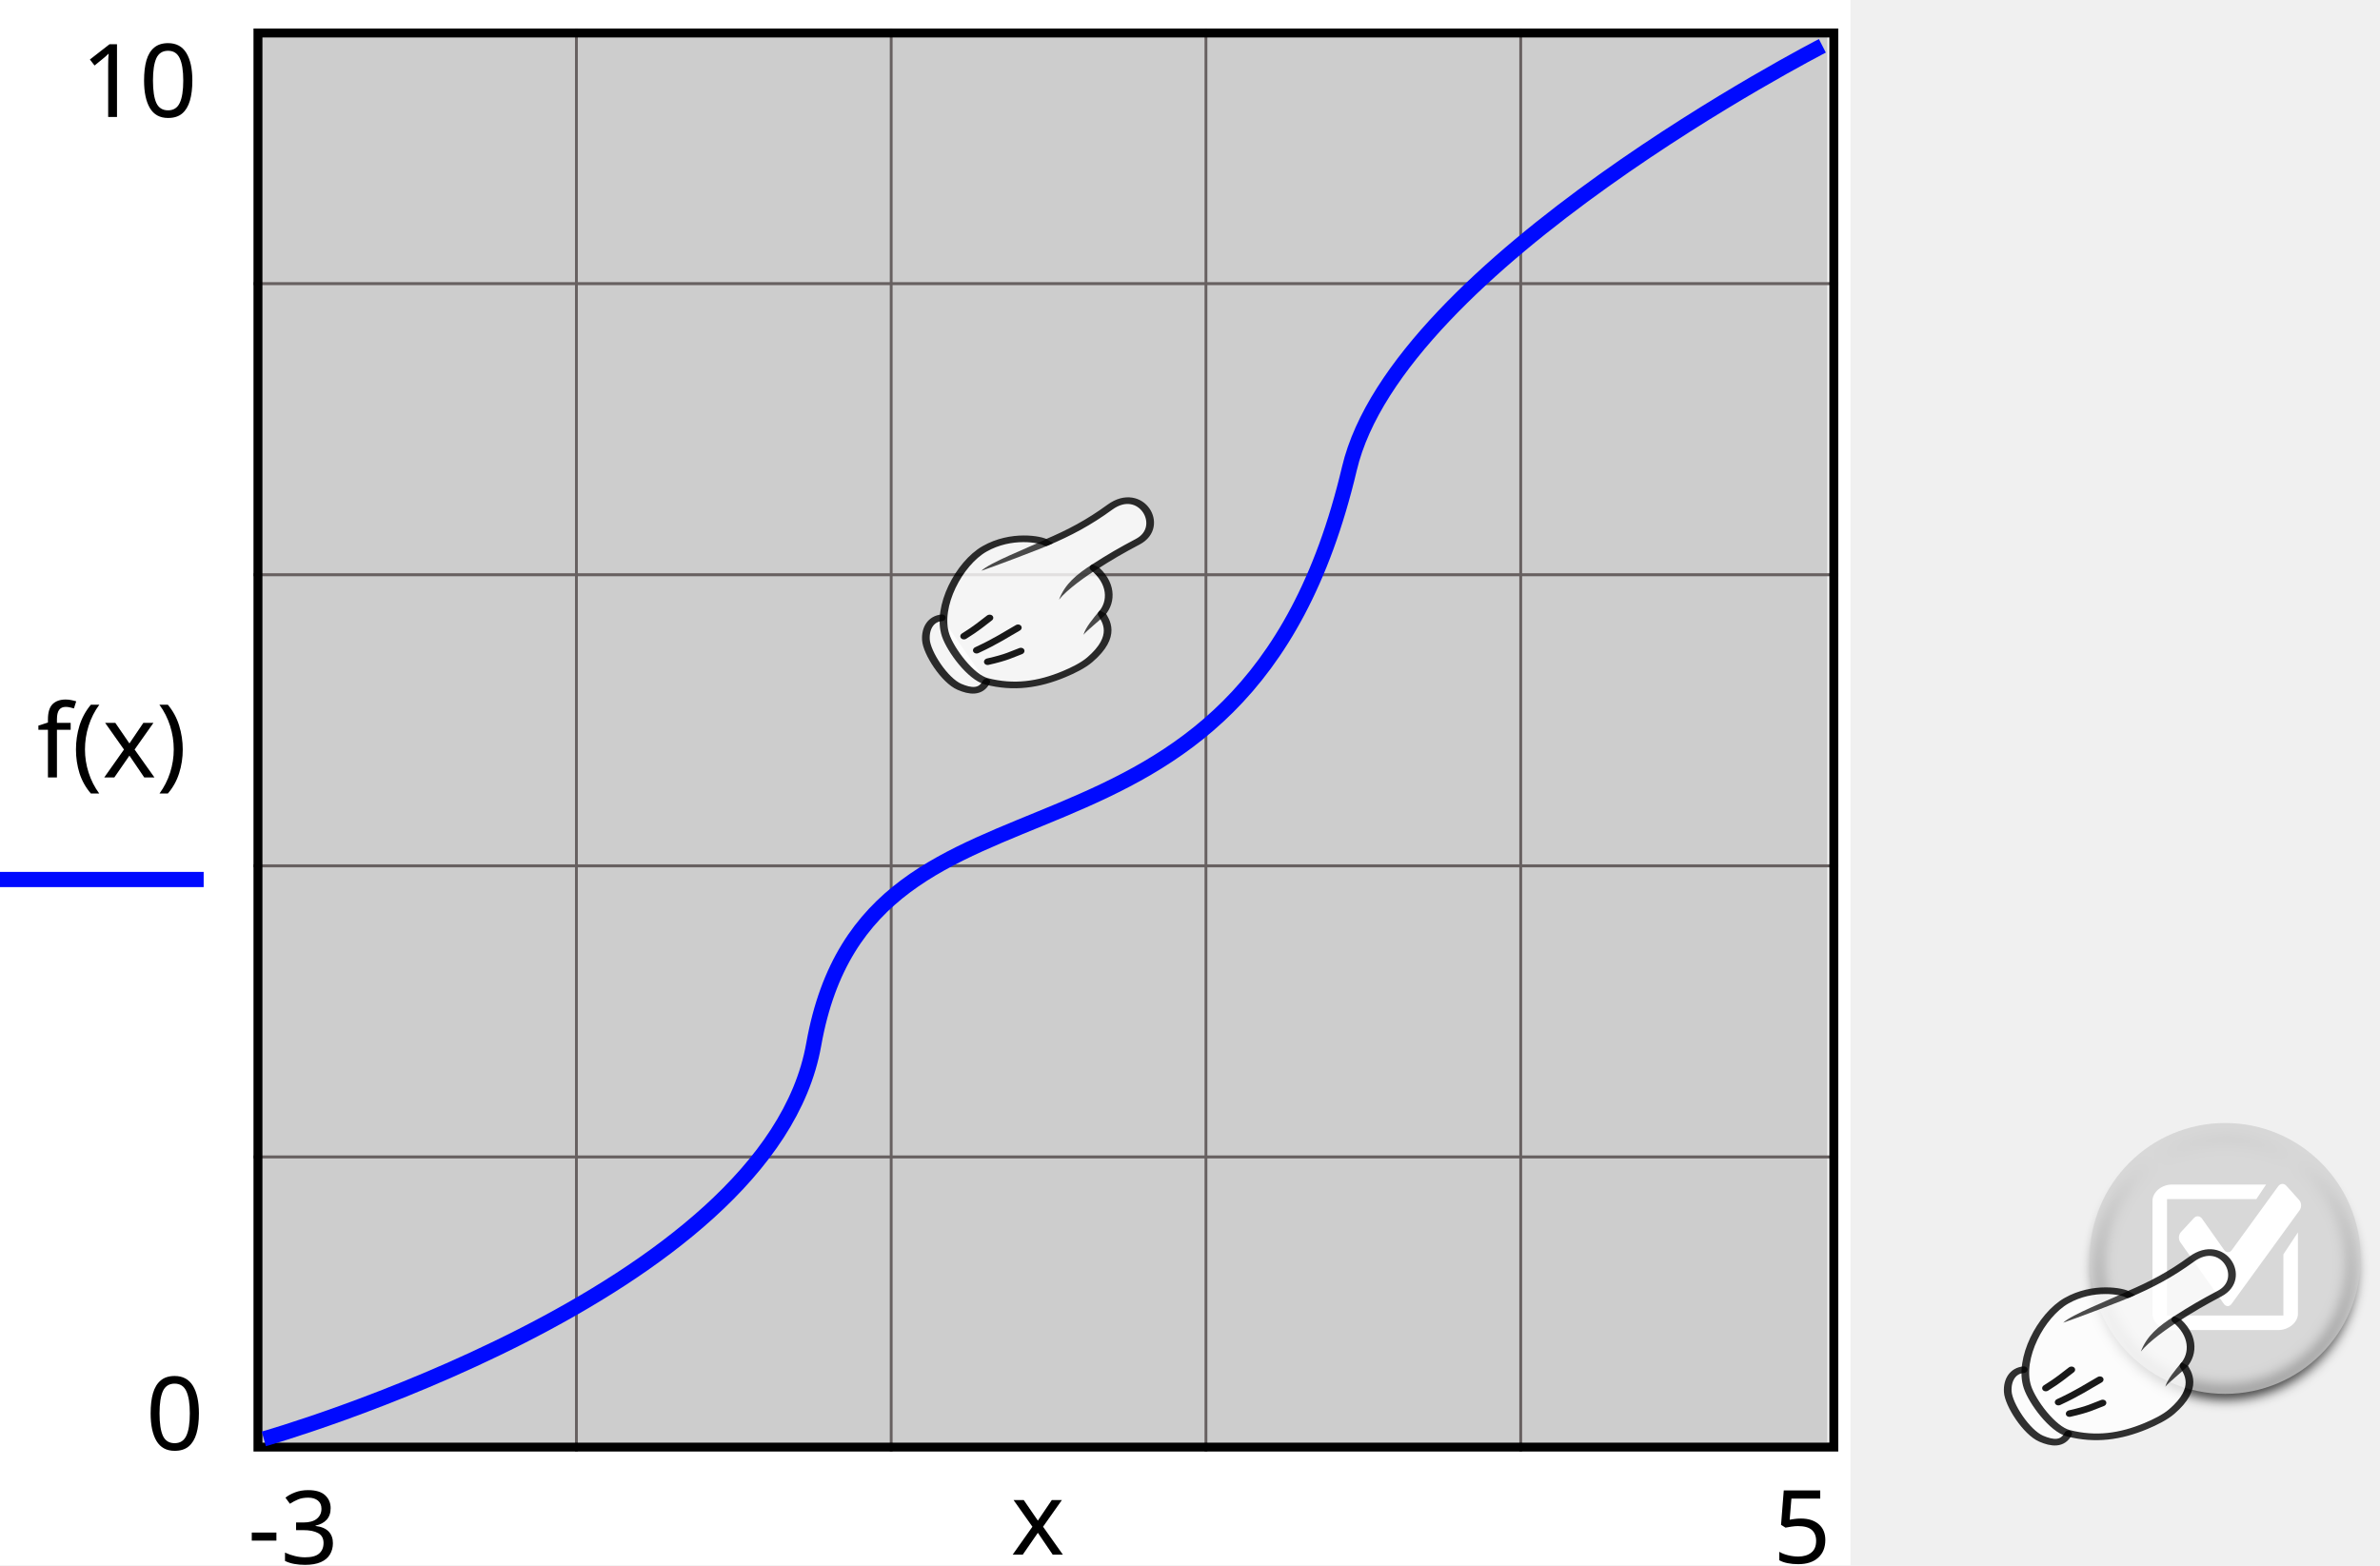
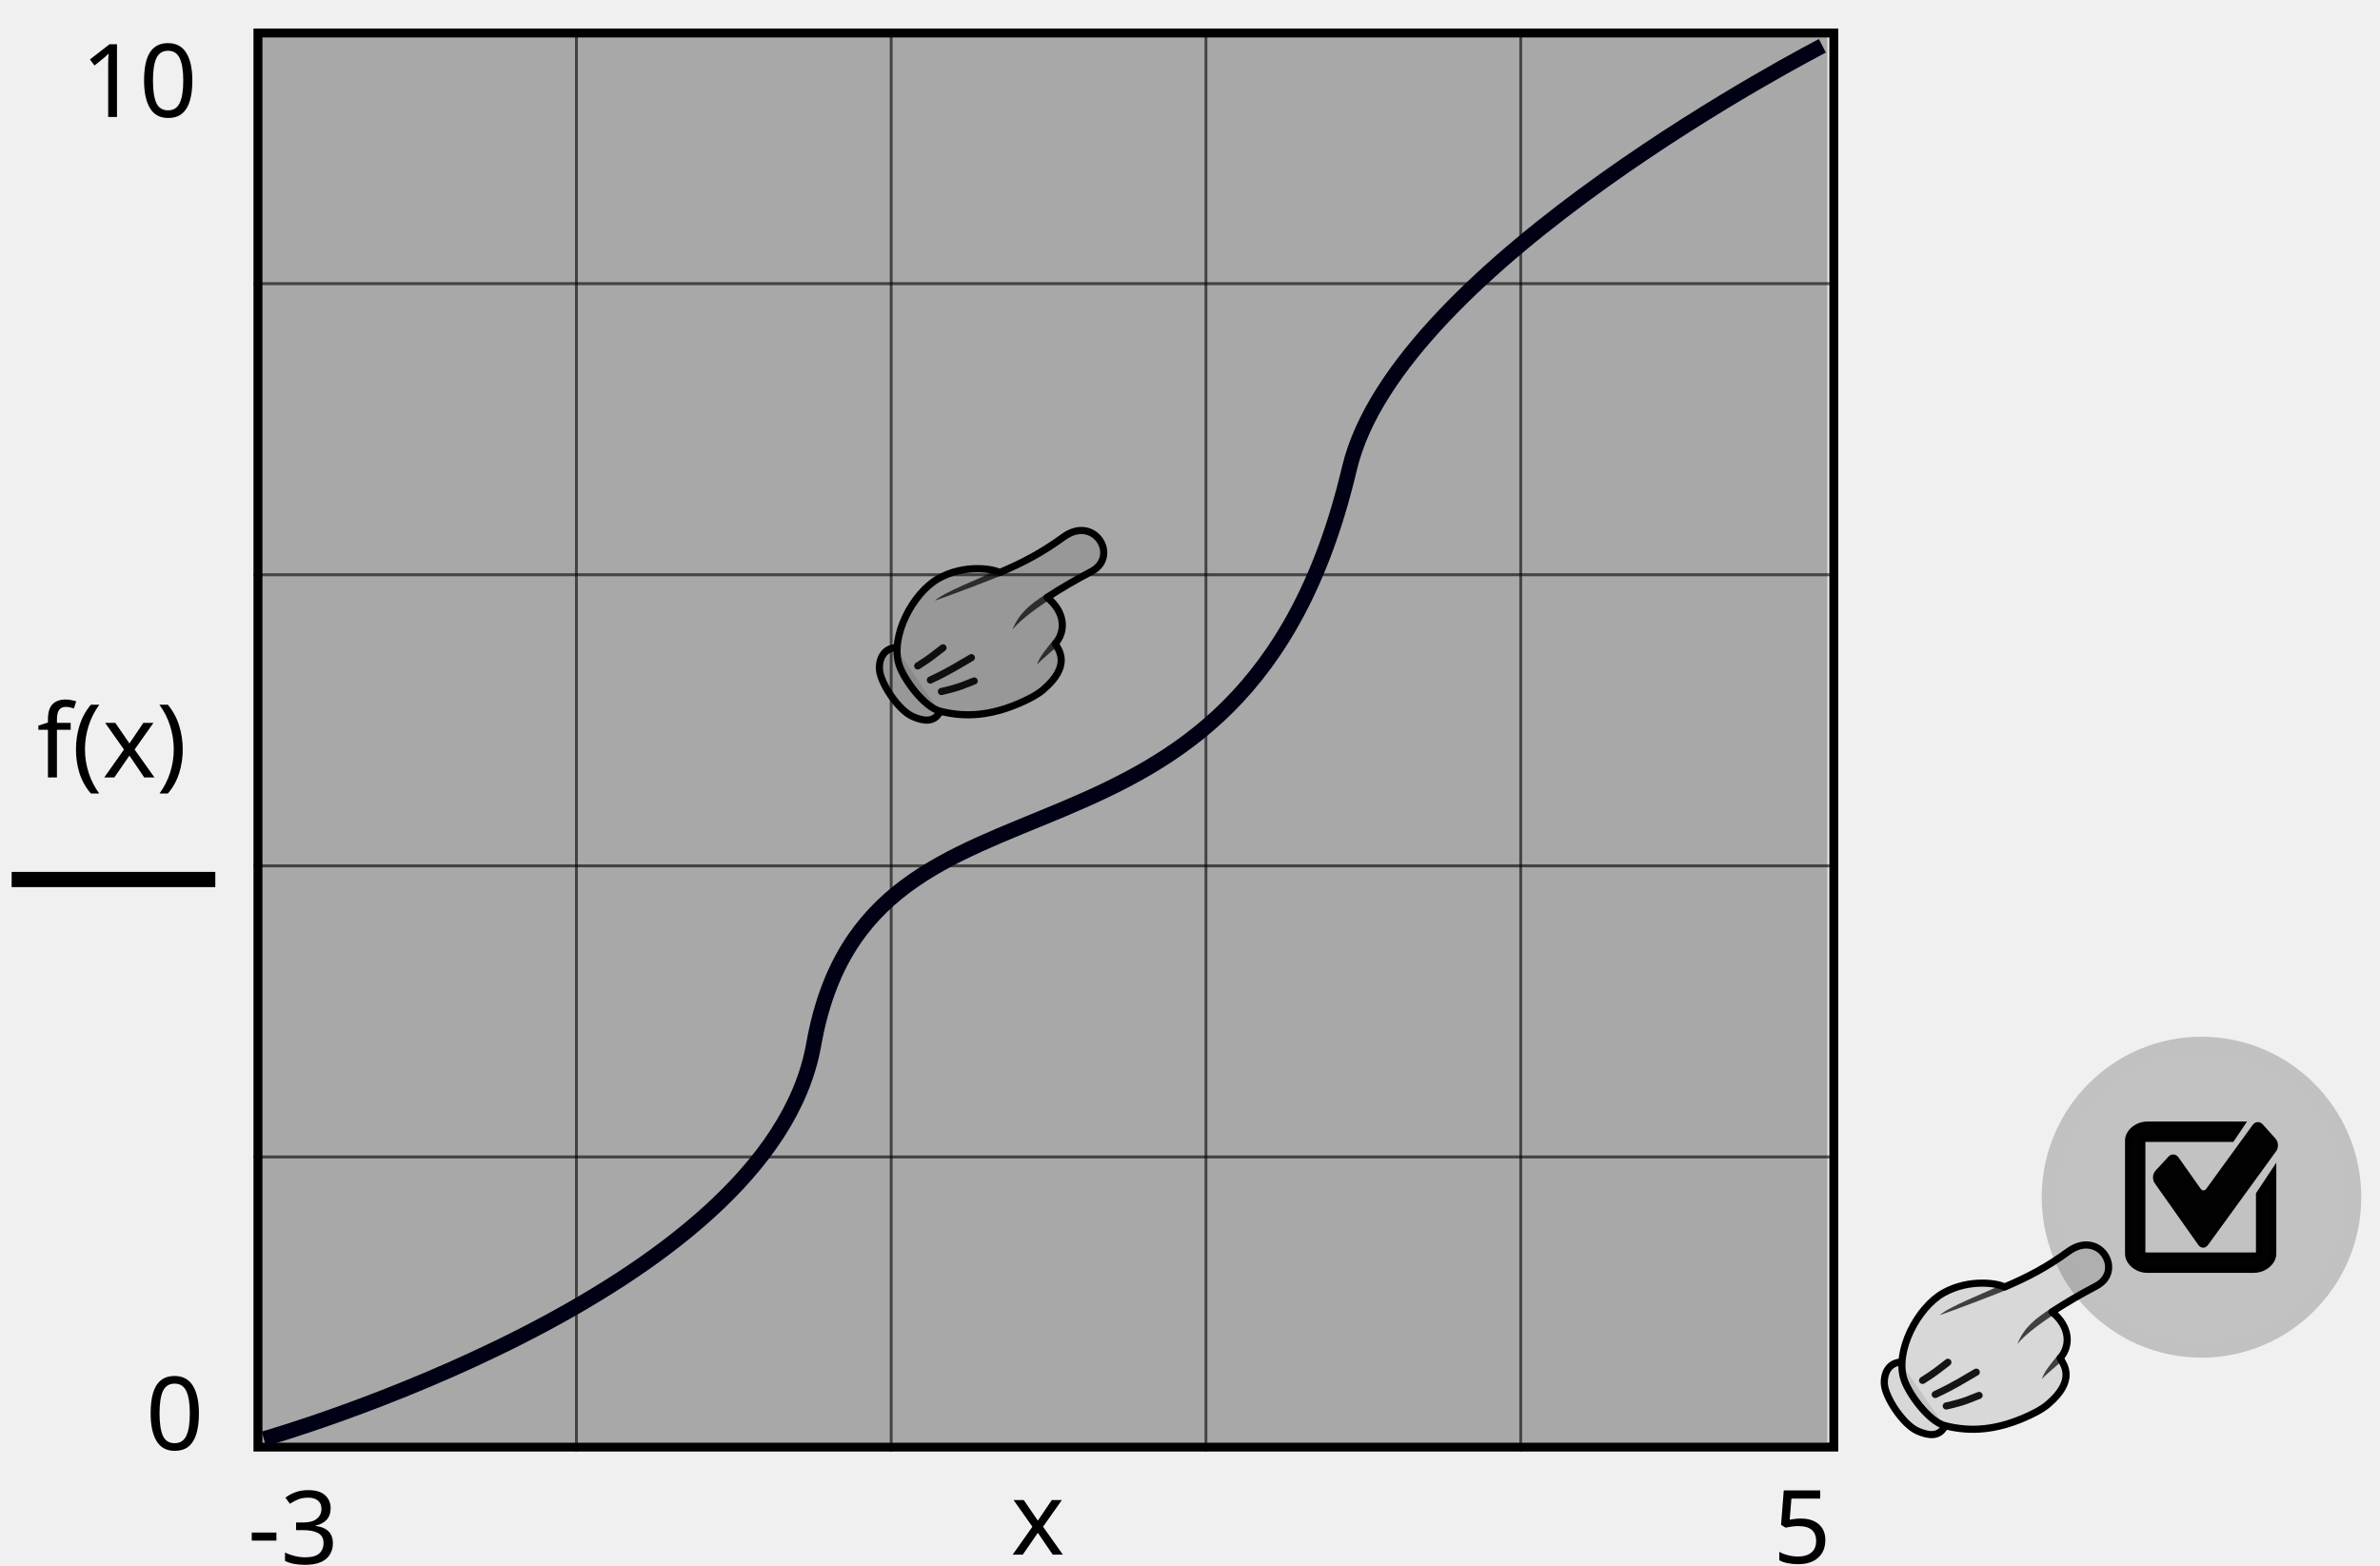
- <svg xmlns="http://www.w3.org/2000/svg" viewBox="0 0 409 269" height="269" width="409" version="1.1" id="svg4387">
-   <defs id="defs4391">
-     <filter style="color-interpolation-filters:sRGB" id="filter4391">
-       <feGaussianBlur stdDeviation="1.407" id="feGaussianBlur4393" />
-     </filter>
-     <filter style="color-interpolation-filters:sRGB" id="filter4391-1">
-       <feGaussianBlur stdDeviation="1.407" id="feGaussianBlur4393-3" />
-     </filter>
-   </defs>
-   <rect style="fill:#ffffff;fill-opacity:1;stroke:#ffffff;stroke-width:1.008;stroke-miterlimit:4;stroke-dasharray:none;stroke-opacity:1" id="rect871" width="316.992" height="267.992" x="0.504" y="0.504" />
-   <rect style="fill:#cdcdcd;fill-opacity:1;stroke:none" id="rect3644" y="6.307" x="44.756" ry="0" rx="0" height="241.548" width="269.295" />
-   <path id="path5207" d="M 43.562,48.744 H 315.903" style="fill:none;fill-rule:evenodd;stroke:#676060;stroke-width:0.513px;stroke-linecap:butt;stroke-linejoin:miter;stroke-opacity:1" />
-   <path id="path5207-9" d="M 43.562,98.771 H 315.903" style="fill:none;fill-rule:evenodd;stroke:#676060;stroke-width:0.513px;stroke-linecap:butt;stroke-linejoin:miter;stroke-opacity:1" />
-   <path id="path5207-0" d="M 43.562,148.797 H 315.903" style="fill:none;fill-rule:evenodd;stroke:#676060;stroke-width:0.513px;stroke-linecap:butt;stroke-linejoin:miter;stroke-opacity:1" />
-   <path id="path5207-6" d="M 43.562,198.823 H 315.903" style="fill:none;fill-rule:evenodd;stroke:#676060;stroke-width:0.513px;stroke-linecap:butt;stroke-linejoin:miter;stroke-opacity:1" />
-   <path id="path5207-1" d="M 207.24,249.448 V 4.902" style="fill:none;fill-rule:evenodd;stroke:#676060;stroke-width:0.486px;stroke-linecap:butt;stroke-linejoin:miter;stroke-opacity:1" />
-   <path id="path5207-9-9" d="M 99.056,249.448 V 4.902" style="fill:none;fill-rule:evenodd;stroke:#676060;stroke-width:0.486px;stroke-linecap:butt;stroke-linejoin:miter;stroke-opacity:1" />
-   <path id="path5207-0-5" d="M 261.333,249.448 V 4.902" style="fill:none;fill-rule:evenodd;stroke:#676060;stroke-width:0.486px;stroke-linecap:butt;stroke-linejoin:miter;stroke-opacity:1" />
-   <path id="path5207-6-9" d="M 153.148,249.448 V 4.902" style="fill:none;fill-rule:evenodd;stroke:#676060;stroke-width:0.486px;stroke-linecap:butt;stroke-linejoin:miter;stroke-opacity:1" />
-   <rect y="5.67" x="44.33" height="243.01" width="270.805" id="rect4403" style="fill:none;fill-rule:evenodd;stroke:#000000;stroke-width:1.536;stroke-linecap:butt;stroke-linejoin:miter;stroke-miterlimit:4;stroke-dasharray:none;stroke-opacity:1" />
-   <path id="path5295" d="m 45.335,247.278 c 0,0 86.849,-24.651 94.499,-67.764 C 149.41,125.544 213.39,158.803 231.892,80.527 240.213,45.322 313.173,7.875 313.173,7.875 v 0" style="fill:none;fill-rule:evenodd;stroke:#000aff;stroke-width:2.614;stroke-linecap:butt;stroke-linejoin:miter;stroke-miterlimit:4;stroke-dasharray:none;stroke-opacity:1" />
-   <text id="text5297" y="267.167" x="173.713" style="font-style:normal;font-variant:normal;font-weight:normal;font-stretch:normal;font-size:17.5px;line-height:125%;font-family:sans-serif;-inkscape-font-specification:'sans-serif, Normal';text-align:start;letter-spacing:0px;word-spacing:0px;writing-mode:lr-tb;text-anchor:start;fill:#000000;fill-opacity:1;stroke:none;stroke-width:1px;stroke-linecap:butt;stroke-linejoin:miter;stroke-opacity:1" xml:space="preserve">
-     <tspan style="font-style:normal;font-variant:normal;font-weight:normal;font-stretch:normal;font-size:17.5px;line-height:125%;font-family:sans-serif;-inkscape-font-specification:'sans-serif, Normal';text-align:start;writing-mode:lr-tb;text-anchor:start" y="267.167" x="173.713" id="tspan5299">x</tspan>
+ <svg xmlns="http://www.w3.org/2000/svg" id="svg4387" version="1.1" width="409" height="269" viewBox="0 0 409 269">
+   <defs id="defs4391" />
+   <rect width="269.295" height="241.548" rx="0" ry="0" x="44.756" y="6.307" id="rect3644" style="fill:#000000;fill-opacity:0.3;stroke:none" />
+   <path style="fill:none;fill-rule:evenodd;stroke:#000000;stroke-width:0.513px;stroke-linecap:butt;stroke-linejoin:miter;stroke-opacity:0.6" d="M 43.562,48.744 H 315.903" id="path5207" />
+   <path style="fill:none;fill-rule:evenodd;stroke:#000000;stroke-width:0.513px;stroke-linecap:butt;stroke-linejoin:miter;stroke-opacity:0.6" d="M 43.562,98.771 H 315.903" id="path5207-9" />
+   <path style="fill:none;fill-rule:evenodd;stroke:#000000;stroke-width:0.513px;stroke-linecap:butt;stroke-linejoin:miter;stroke-opacity:0.6" d="M 43.562,148.797 H 315.903" id="path5207-0" />
+   <path style="fill:none;fill-rule:evenodd;stroke:#000000;stroke-width:0.513px;stroke-linecap:butt;stroke-linejoin:miter;stroke-opacity:0.6" d="M 43.562,198.823 H 315.903" id="path5207-6" />
+   <path style="fill:none;fill-rule:evenodd;stroke:#000000;stroke-width:0.486px;stroke-linecap:butt;stroke-linejoin:miter;stroke-opacity:0.6" d="M 207.24,249.448 V 4.902" id="path5207-1" />
+   <path style="fill:none;fill-rule:evenodd;stroke:#000000;stroke-width:0.486px;stroke-linecap:butt;stroke-linejoin:miter;stroke-opacity:0.6" d="M 99.056,249.448 V 4.902" id="path5207-9-9" />
+   <path style="fill:none;fill-rule:evenodd;stroke:#000000;stroke-width:0.486px;stroke-linecap:butt;stroke-linejoin:miter;stroke-opacity:0.6" d="M 261.333,249.448 V 4.902" id="path5207-0-5" />
+   <path style="fill:none;fill-rule:evenodd;stroke:#000000;stroke-width:0.486px;stroke-linecap:butt;stroke-linejoin:miter;stroke-opacity:0.6" d="M 153.148,249.448 V 4.902" id="path5207-6-9" />
+   <rect style="fill:none;fill-rule:evenodd;stroke:#000000;stroke-width:1.536;stroke-linecap:butt;stroke-linejoin:miter;stroke-miterlimit:4;stroke-dasharray:none;stroke-opacity:1" id="rect4403" width="270.805" height="243.01" x="44.33" y="5.67" />
+   <path style="fill:none;fill-rule:evenodd;stroke:#000114;stroke-width:2.614;stroke-linecap:butt;stroke-linejoin:miter;stroke-miterlimit:4;stroke-dasharray:none;stroke-opacity:1" d="m 45.335,247.278 c 0,0 86.849,-24.651 94.499,-67.764 C 149.41,125.544 213.39,158.803 231.892,80.527 240.213,45.322 313.173,7.875 313.173,7.875 v 0" id="path5295" />
+   <text xml:space="preserve" style="font-style:normal;font-variant:normal;font-weight:normal;font-stretch:normal;font-size:17.5px;line-height:125%;font-family:sans-serif;-inkscape-font-specification:'sans-serif, Normal';text-align:start;letter-spacing:0px;word-spacing:0px;writing-mode:lr-tb;text-anchor:start;fill:#000000;fill-opacity:1;stroke:none;stroke-width:1px;stroke-linecap:butt;stroke-linejoin:miter;stroke-opacity:1" x="173.713" y="267.167" id="text5297">
+     <tspan id="tspan5299" x="173.713" y="267.167" style="font-style:normal;font-variant:normal;font-weight:normal;font-stretch:normal;font-size:17.5px;line-height:125%;font-family:sans-serif;-inkscape-font-specification:'sans-serif, Normal';text-align:start;writing-mode:lr-tb;text-anchor:start">x</tspan>
  </text>
-   <text id="text5301" y="133.605" x="6.332" style="font-style:normal;font-variant:normal;font-weight:normal;font-stretch:normal;font-size:17.5px;line-height:125%;font-family:sans-serif;-inkscape-font-specification:'sans-serif, Normal';text-align:start;letter-spacing:0px;word-spacing:0px;writing-mode:lr-tb;text-anchor:start;fill:#000000;fill-opacity:1;stroke:none;stroke-width:1px;stroke-linecap:butt;stroke-linejoin:miter;stroke-opacity:1" xml:space="preserve">
-     <tspan style="font-style:normal;font-variant:normal;font-weight:normal;font-stretch:normal;font-size:17.5px;line-height:125%;font-family:sans-serif;-inkscape-font-specification:'sans-serif, Normal';text-align:start;writing-mode:lr-tb;text-anchor:start" y="133.605" x="6.332" id="tspan5303">f(x)</tspan>
+   <text xml:space="preserve" style="font-style:normal;font-variant:normal;font-weight:normal;font-stretch:normal;font-size:17.5px;line-height:125%;font-family:sans-serif;-inkscape-font-specification:'sans-serif, Normal';text-align:start;letter-spacing:0px;word-spacing:0px;writing-mode:lr-tb;text-anchor:start;fill:#000000;fill-opacity:1;stroke:none;stroke-width:1px;stroke-linecap:butt;stroke-linejoin:miter;stroke-opacity:1" x="6.332" y="133.605" id="text5301">
+     <tspan id="tspan5303" x="6.332" y="133.605" style="font-style:normal;font-variant:normal;font-weight:normal;font-stretch:normal;font-size:17.5px;line-height:125%;font-family:sans-serif;-inkscape-font-specification:'sans-serif, Normal';text-align:start;writing-mode:lr-tb;text-anchor:start">f(x)</tspan>
  </text>
-   <text id="text5305" y="20.102" x="13.885" style="font-style:normal;font-variant:normal;font-weight:normal;font-stretch:normal;font-size:17.5px;line-height:125%;font-family:sans-serif;-inkscape-font-specification:'sans-serif, Normal';text-align:start;letter-spacing:0px;word-spacing:0px;writing-mode:lr-tb;text-anchor:start;fill:#000000;fill-opacity:1;stroke:none;stroke-width:1px;stroke-linecap:butt;stroke-linejoin:miter;stroke-opacity:1" xml:space="preserve">
-     <tspan style="font-style:normal;font-variant:normal;font-weight:normal;font-stretch:normal;font-size:17.5px;line-height:125%;font-family:sans-serif;-inkscape-font-specification:'sans-serif, Normal';text-align:start;writing-mode:lr-tb;text-anchor:start" y="20.102" x="13.885" id="tspan5307">10</tspan>
+   <text xml:space="preserve" style="font-style:normal;font-variant:normal;font-weight:normal;font-stretch:normal;font-size:17.5px;line-height:125%;font-family:sans-serif;-inkscape-font-specification:'sans-serif, Normal';text-align:start;letter-spacing:0px;word-spacing:0px;writing-mode:lr-tb;text-anchor:start;fill:#000000;fill-opacity:1;stroke:none;stroke-width:1px;stroke-linecap:butt;stroke-linejoin:miter;stroke-opacity:1" x="13.885" y="20.102" id="text5305">
+     <tspan id="tspan5307" x="13.885" y="20.102" style="font-style:normal;font-variant:normal;font-weight:normal;font-stretch:normal;font-size:17.5px;line-height:125%;font-family:sans-serif;-inkscape-font-specification:'sans-serif, Normal';text-align:start;writing-mode:lr-tb;text-anchor:start">10</tspan>
  </text>
-   <text id="text5309" y="249.158" x="25.028" style="font-style:normal;font-variant:normal;font-weight:normal;font-stretch:normal;font-size:17.5px;line-height:125%;font-family:sans-serif;-inkscape-font-specification:'sans-serif, Normal';text-align:start;letter-spacing:0px;word-spacing:0px;writing-mode:lr-tb;text-anchor:start;fill:#000000;fill-opacity:1;stroke:none;stroke-width:1px;stroke-linecap:butt;stroke-linejoin:miter;stroke-opacity:1" xml:space="preserve">
-     <tspan style="font-style:normal;font-variant:normal;font-weight:normal;font-stretch:normal;font-size:17.5px;line-height:125%;font-family:sans-serif;-inkscape-font-specification:'sans-serif, Normal';text-align:start;writing-mode:lr-tb;text-anchor:start" y="249.158" x="25.028" id="tspan5311">0</tspan>
+   <text xml:space="preserve" style="font-style:normal;font-variant:normal;font-weight:normal;font-stretch:normal;font-size:17.5px;line-height:125%;font-family:sans-serif;-inkscape-font-specification:'sans-serif, Normal';text-align:start;letter-spacing:0px;word-spacing:0px;writing-mode:lr-tb;text-anchor:start;fill:#000000;fill-opacity:1;stroke:none;stroke-width:1px;stroke-linecap:butt;stroke-linejoin:miter;stroke-opacity:1" x="25.028" y="249.158" id="text5309">
+     <tspan id="tspan5311" x="25.028" y="249.158" style="font-style:normal;font-variant:normal;font-weight:normal;font-stretch:normal;font-size:17.5px;line-height:125%;font-family:sans-serif;-inkscape-font-specification:'sans-serif, Normal';text-align:start;writing-mode:lr-tb;text-anchor:start">0</tspan>
  </text>
-   <text id="text5313" y="268.752" x="42.562" style="font-style:normal;font-variant:normal;font-weight:normal;font-stretch:normal;font-size:17.5px;line-height:125%;font-family:sans-serif;-inkscape-font-specification:'sans-serif, Normal';text-align:start;letter-spacing:0px;word-spacing:0px;writing-mode:lr-tb;text-anchor:start;fill:#000000;fill-opacity:1;stroke:none;stroke-width:1px;stroke-linecap:butt;stroke-linejoin:miter;stroke-opacity:1" xml:space="preserve">
-     <tspan style="font-style:normal;font-variant:normal;font-weight:normal;font-stretch:normal;font-size:17.5px;line-height:125%;font-family:sans-serif;-inkscape-font-specification:'sans-serif, Normal';text-align:start;writing-mode:lr-tb;text-anchor:start" y="268.752" x="42.562" id="tspan5315">-3</tspan>
+   <text xml:space="preserve" style="font-style:normal;font-variant:normal;font-weight:normal;font-stretch:normal;font-size:17.5px;line-height:125%;font-family:sans-serif;-inkscape-font-specification:'sans-serif, Normal';text-align:start;letter-spacing:0px;word-spacing:0px;writing-mode:lr-tb;text-anchor:start;fill:#000000;fill-opacity:1;stroke:none;stroke-width:1px;stroke-linecap:butt;stroke-linejoin:miter;stroke-opacity:1" x="42.562" y="268.752" id="text5313">
+     <tspan id="tspan5315" x="42.562" y="268.752" style="font-style:normal;font-variant:normal;font-weight:normal;font-stretch:normal;font-size:17.5px;line-height:125%;font-family:sans-serif;-inkscape-font-specification:'sans-serif, Normal';text-align:start;writing-mode:lr-tb;text-anchor:start">-3</tspan>
  </text>
-   <text id="text5317" y="268.637" x="304.663" style="font-style:normal;font-variant:normal;font-weight:normal;font-stretch:normal;font-size:17.5px;line-height:125%;font-family:sans-serif;-inkscape-font-specification:'sans-serif, Normal';text-align:start;letter-spacing:0px;word-spacing:0px;writing-mode:lr-tb;text-anchor:start;fill:#000000;fill-opacity:1;stroke:none;stroke-width:1px;stroke-linecap:butt;stroke-linejoin:miter;stroke-opacity:1" xml:space="preserve">
-     <tspan style="font-style:normal;font-variant:normal;font-weight:normal;font-stretch:normal;font-size:17.5px;line-height:125%;font-family:sans-serif;-inkscape-font-specification:'sans-serif, Normal';text-align:start;writing-mode:lr-tb;text-anchor:start" y="268.637" x="304.663" id="tspan5319">5</tspan>
+   <text xml:space="preserve" style="font-style:normal;font-variant:normal;font-weight:normal;font-stretch:normal;font-size:17.5px;line-height:125%;font-family:sans-serif;-inkscape-font-specification:'sans-serif, Normal';text-align:start;letter-spacing:0px;word-spacing:0px;writing-mode:lr-tb;text-anchor:start;fill:#000000;fill-opacity:1;stroke:none;stroke-width:1px;stroke-linecap:butt;stroke-linejoin:miter;stroke-opacity:1" x="304.663" y="268.637" id="text5317">
+     <tspan id="tspan5319" x="304.663" y="268.637" style="font-style:normal;font-variant:normal;font-weight:normal;font-stretch:normal;font-size:17.5px;line-height:125%;font-family:sans-serif;-inkscape-font-specification:'sans-serif, Normal';text-align:start;writing-mode:lr-tb;text-anchor:start">5</tspan>
  </text>
-   <g id="g3915-6-3-7" transform="matrix(0.1819176,0.2233643,-0.2695849,0.1708351,440.5717,-84.87601)">
-     <path style="opacity:0.8;fill:#ffffff;stroke:#000000;stroke-width:4.061;stroke-linecap:round;stroke-linejoin:round" id="path3894-6-5-0" d="m 89.471,1065.9 c 3.727,6.126 -0.484,10.049 -6.16,12.947 -8.03,4.099 -27.898,2.102 -34.7,-2.014 -6.243,-3.777 -9.013,-9.35 -6.04,-14.184" />
-     <path style="opacity:0.8;fill:#ffffff;fill-opacity:1;stroke:#000000;stroke-width:4.061;stroke-linecap:round;stroke-linejoin:round;stroke-opacity:1" id="path3112-2-1-9" d="m 21.354,1021 c -0.857,15.682 13.892,40.298 31.364,46.018 9.022,2.954 29.326,3.846 36.494,-1.431 12.273,-9.037 18.48,-20.686 21.285,-35.088 0.994,-5.105 1.707,-10.986 0.957,-15.702 -3.19,-20.064 -14.951,-20.048 -19.514,-20.76 -2.727,-8.725 -12.699,-15.044 -26.068,-12.391 -0.103,-10.746 0.226,-17.365 1.112,-27.536 1.483,-17.013 -27.986,-20.845 -26.491,-0.012 1.018,14.187 0.027,25.675 -2.499,39 -3.45,1.038 -15.746,11.529 -16.641,27.901 z" />
-     <path style="color:#000000;text-indent:0;text-transform:none;opacity:0.7" id="path3882-6-0-9" d="m 63.838,981.04 c 0.031,10.253 1.215,18.225 7.226,26.105 -2.509,-6.575 -3.369,-19.666 -3.177,-27.939 z" />
-     <path style="color:#000000;text-indent:0;text-transform:none;opacity:0.7" id="path3884-6-5-0" d="m 93.471,992.23 -3.809,1.486 c 1.929,5.577 4.051,11.842 7.114,15.183 -1.08,-2.605 -2.077,-11.978 -3.305,-16.669 z" />
-     <path style="opacity:0.9;fill:none;stroke:#000000;stroke-width:4.061;stroke-linecap:round;stroke-linejoin:round" id="path3886-8-8-3" d="m 79.642,1058.3 c 4.037,-9.678 3.976,-12.465 5.195,-17.405" />
-     <path style="opacity:0.9;fill:none;stroke:#000000;stroke-width:4.061;stroke-linecap:round;stroke-linejoin:round" id="path3888-4-1-5" d="m 70.26,1059 c 1.692,-11.475 1.424,-17.152 1.855,-24.898" />
-     <path style="opacity:0.9;fill:none;stroke:#000000;stroke-width:4.061;stroke-linecap:round;stroke-linejoin:round" id="path3890-1-7-5" d="m 59.041,1059.5 c 0.097,-7.981 -0.599,-11.754 -1.049,-16.831" />
-     <path style="color:#000000;text-indent:0;text-transform:none;opacity:0.7" id="path3892-0-5-3" d="m 36.249,991.71 c -1.703,12.092 -6.197,31.682 -4.811,38.213 1.185,-3.99 8.356,-33.636 9.133,-39.703 z" />
+   <g transform="translate(-186.3623,4.559322)" id="g1650">
+     <path d="m 347.881,117.772 c -0.974,1.879 -2.797,1.609 -4.611,0.836 -2.566,-1.093 -5.642,-5.872 -5.77,-8.095 -0.117,-2.04 0.881,-3.61 2.725,-3.772" id="path3894-6-5-0" style="opacity:1;fill:#000000;fill-opacity:0.1;stroke:#000000;stroke-width:1.227;stroke-linecap:round;stroke-linejoin:round" />
+     <path d="m 347.594,94.886 c -4.384,2.488 -8.337,9.987 -6.7,14.867 0.845,2.52 4.298,7.207 7.025,7.907 4.669,1.198 8.938,0.594 13.331,-1.24 1.557,-0.65 3.272,-1.496 4.407,-2.469 4.829,-4.14 2.685,-6.764 2.047,-7.905 1.856,-2.1 1.745,-5.407 -1.402,-7.939 2.878,-1.859 4.722,-2.916 7.626,-4.456 4.856,-2.575 0.528,-9.812 -4.816,-5.919 -3.639,2.651 -6.917,4.392 -10.968,6.104 -0.907,-0.593 -5.973,-1.548 -10.549,1.049 z" id="path3112-2-1-9" style="opacity:1;fill:#060606;fill-opacity:0.1;stroke:#000000;stroke-width:1.227;stroke-linecap:round;stroke-linejoin:round;stroke-opacity:1" />
+     <path d="m 366.095,97.549 c -2.758,1.758 -4.692,3.385 -5.723,6.074 1.316,-1.684 4.689,-4.112 6.954,-5.483 z" id="path3882-6-0-9" style="color:#000000;text-indent:0;text-transform:none;opacity:0.7;stroke-width:0.302" />
+     <path d="m 368.469,106.08 -1.094,-0.597 c -1.153,1.384 -2.455,2.928 -2.799,4.183 0.506,-0.686 2.851,-2.51 3.893,-3.586 z" id="path3884-6-5-0" style="color:#000000;text-indent:0;text-transform:none;opacity:0.7;stroke-width:0.302" />
+     <path d="m 348.142,114.278 c 3.344,-0.752 4.084,-1.241 5.637,-1.813" id="path3886-8-8-3" style="opacity:0.9;fill:none;stroke:#000000;stroke-width:1.227;stroke-linecap:round;stroke-linejoin:round" />
+     <path d="m 346.246,112.302 c 3.401,-1.582 4.883,-2.612 7.05,-3.839" id="path3888-4-1-5" style="opacity:0.9;fill:none;stroke:#000000;stroke-width:1.227;stroke-linecap:round;stroke-linejoin:round" />
+     <path d="m 344.071,109.881 c 2.169,-1.342 3.06,-2.142 4.347,-3.11" id="path3890-1-7-5" style="opacity:0.9;fill:none;stroke:#000000;stroke-width:1.227;stroke-linecap:round;stroke-linejoin:round" />
+     <path d="m 358.199,93.21 c -3.57,1.685 -9.668,4.028 -11.177,5.454 1.291,-0.417 10.588,-3.88 12.365,-4.743 z" id="path3892-0-5-3" style="color:#000000;text-indent:0;text-transform:none;opacity:0.7;stroke-width:0.302" />
  </g>
-   <path id="path3535" d="M 0,151.145 H 35" style="fill:none;fill-rule:evenodd;stroke:#000aff;stroke-width:2.614;stroke-linecap:butt;stroke-linejoin:miter;stroke-miterlimit:4;stroke-dasharray:none;stroke-opacity:1" />
-   <g id="g5442" transform="translate(-150.4703,-198.3677)">
-     <path style="fill:none" id="path6" d="m 508.731,398.236 h 41.379 v 41.379 h -41.379 z" />
-     <path style="fill:#000000;fill-opacity:1;stroke:none;filter:url(#filter4391-1)" id="path2930-9" transform="matrix(0.823027,0,0,-0.8203982,509.8239,439.0218)" d="M 28.781,0.562 A 27,27 0 0 0 1,27.531 27,27 0 0 0 12.688,49.75 25.782,25.782 0 0 1 2.219,29 25.782,25.782 0 1 1 53.781,29 25.782,25.782 0 0 1 42.375,50.375 27,27 0 0 0 55,27.531 27,27 0 0 0 28.781,0.562 Z M 42.375,50.375 a 27,27 0 0 1 -28,0.469 25.782,25.782 0 0 0 28,-0.469 z" />
-     <path style="fill:#cdcdcd;fill-opacity:0.706;stroke:none" id="path2930-3-8" d="m 556.144,414.632 a 23.276,23.276 0 0 1 -46.552,0 23.276,23.276 0 1 1 46.552,0 z" />
-     <g id="g3864" transform="translate(504.8686,386.7458)">
-       <path style="fill:#ffffff;fill-opacity:1;stroke:none" id="path4" d="m 40.5,23.412 -2.5,3.769 v 10.512 H 18 v -20 h 15.349 l 1.678,-2.5 H 18.812 c -1.745,0 -3.312,1.327 -3.312,2.781 v 19.438 c 0,1.454 1.567,2.781 3.312,2.781 h 18.344 c 1.745,0 3.344,-1.327 3.344,-2.781 z" />
-       <g style="fill:#ffffff;fill-opacity:1;stroke:none" id="g963" transform="matrix(0.4740729,0,0,0.5872239,-125.9334,-199.0136)">
-         <g style="fill:#ffffff;fill-opacity:1;stroke:none" id="g965">
-           <path style="fill:#ffffff;fill-opacity:1;stroke:none" id="path967" d="m 326.994,399.715 c -0.77,0.855 -2.02,0.847 -2.777,-0.02 L 308.44,381.664 c -0.758,-0.866 -0.67,-2.195 0.195,-2.953 l 4.727,-4.136 c 0.867,-0.757 2.195,-0.669 2.953,0.197 l 8.014,9.156 c 0.756,0.865 2.006,0.875 2.777,0.02 l 16.801,-18.668 c 0.77,-0.856 2.1,-0.926 2.955,-0.156 l 4.67,4.2 c 0.855,0.77 0.924,2.101 0.154,2.957 z" />
+   <path style="fill:none;fill-rule:evenodd;stroke:#000000;stroke-width:2.614;stroke-linecap:butt;stroke-linejoin:miter;stroke-miterlimit:4;stroke-dasharray:none;stroke-opacity:1" d="M 2,151.145 H 37" id="path3535" />
+   <path style="fill:none" id="path6" d="m 358.26,199.868 h 41.379 v 41.379 h -41.379 z" />
+   <g id="g1043">
+     <ellipse ry="26.335" rx="26.213" cy="205.74" cx="378.323" id="path1018" style="opacity:0.199;fill:#000000;fill-opacity:0.988;fill-rule:nonzero;stroke:#000000;stroke-width:2.483;stroke-miterlimit:4;stroke-dasharray:none;stroke-opacity:1" />
+     <g style="fill:#000000;fill-opacity:0.988;stroke:#000000;stroke-opacity:1" transform="translate(350.1819,178.0472)" id="g3864">
+       <path d="m 40.5,23.412 -2.5,3.769 v 10.512 H 18 v -20 h 15.349 l 1.678,-2.5 H 18.812 c -1.745,0 -3.312,1.327 -3.312,2.781 v 19.438 c 0,1.454 1.567,2.781 3.312,2.781 h 18.344 c 1.745,0 3.344,-1.327 3.344,-2.781 z" id="path4" style="fill:#000000;fill-opacity:0.988;stroke:#000000;stroke-opacity:1" />
+       <g transform="matrix(0.4740729,0,0,0.5872239,-125.9334,-199.0136)" id="g963" style="fill:#000000;fill-opacity:0.988;stroke:#000000;stroke-opacity:1">
+         <g id="g965" style="fill:#000000;fill-opacity:0.988;stroke:#000000;stroke-opacity:1">
+           <path d="m 326.994,399.715 c -0.77,0.855 -2.02,0.847 -2.777,-0.02 L 308.44,381.664 c -0.758,-0.866 -0.67,-2.195 0.195,-2.953 l 4.727,-4.136 c 0.867,-0.757 2.195,-0.669 2.953,0.197 l 8.014,9.156 c 0.756,0.865 2.006,0.875 2.777,0.02 l 16.801,-18.668 c 0.77,-0.856 2.1,-0.926 2.955,-0.156 l 4.67,4.2 c 0.855,0.77 0.924,2.101 0.154,2.957 z" id="path967" style="fill:#000000;fill-opacity:0.988;stroke:#000000;stroke-opacity:1" />
        </g>
-         <g style="fill:#ffffff;fill-opacity:1;stroke:none" id="g969" />
+         <g id="g969" style="fill:#000000;fill-opacity:0.988;stroke:#000000;stroke-opacity:1" />
      </g>
    </g>
  </g>
-   <g id="g3915-6-3-7-5" transform="matrix(0.1819176,0.2233643,-0.2695849,0.1708351,626.4863,44.33978)">
-     <path style="opacity:0.8;fill:#ffffff;stroke:#000000;stroke-width:4.061;stroke-linecap:round;stroke-linejoin:round" id="path3894-6-5-0-4" d="m 89.471,1065.9 c 3.727,6.126 -0.484,10.049 -6.16,12.947 -8.03,4.099 -27.898,2.102 -34.7,-2.014 -6.243,-3.777 -9.013,-9.35 -6.04,-14.184" />
-     <path style="opacity:0.8;fill:#ffffff;fill-opacity:1;stroke:#000000;stroke-width:4.061;stroke-linecap:round;stroke-linejoin:round;stroke-opacity:1" id="path3112-2-1-9-2" d="m 21.354,1021 c -0.857,15.682 13.892,40.298 31.364,46.018 9.022,2.954 29.326,3.846 36.494,-1.431 12.273,-9.037 18.48,-20.686 21.285,-35.088 0.994,-5.105 1.707,-10.986 0.957,-15.702 -3.19,-20.064 -14.951,-20.048 -19.514,-20.76 -2.727,-8.725 -12.699,-15.044 -26.068,-12.391 -0.103,-10.746 0.226,-17.365 1.112,-27.536 1.483,-17.013 -27.986,-20.845 -26.491,-0.012 1.018,14.187 0.027,25.675 -2.499,39 -3.45,1.038 -15.746,11.529 -16.641,27.901 z" />
-     <path style="color:#000000;text-indent:0;text-transform:none;opacity:0.7" id="path3882-6-0-9-3" d="m 63.838,981.04 c 0.031,10.253 1.215,18.225 7.226,26.105 -2.509,-6.575 -3.369,-19.666 -3.177,-27.939 z" />
-     <path style="color:#000000;text-indent:0;text-transform:none;opacity:0.7" id="path3884-6-5-0-9" d="m 93.471,992.23 -3.809,1.486 c 1.929,5.577 4.051,11.842 7.114,15.183 -1.08,-2.605 -2.077,-11.978 -3.305,-16.669 z" />
-     <path style="opacity:0.9;fill:none;stroke:#000000;stroke-width:4.061;stroke-linecap:round;stroke-linejoin:round" id="path3886-8-8-3-9" d="m 79.642,1058.3 c 4.037,-9.678 3.976,-12.465 5.195,-17.405" />
-     <path style="opacity:0.9;fill:none;stroke:#000000;stroke-width:4.061;stroke-linecap:round;stroke-linejoin:round" id="path3888-4-1-5-6" d="m 70.26,1059 c 1.692,-11.475 1.424,-17.152 1.855,-24.898" />
-     <path style="opacity:0.9;fill:none;stroke:#000000;stroke-width:4.061;stroke-linecap:round;stroke-linejoin:round" id="path3890-1-7-5-5" d="m 59.041,1059.5 c 0.097,-7.981 -0.599,-11.754 -1.049,-16.831" />
-     <path style="color:#000000;text-indent:0;text-transform:none;opacity:0.7" id="path3892-0-5-3-5" d="m 36.249,991.71 c -1.703,12.092 -6.197,31.682 -4.811,38.213 1.185,-3.99 8.356,-33.636 9.133,-39.703 z" />
+   <g transform="translate(-13.67634,127.3447)" id="g1650-3">
+     <path d="m 347.881,117.772 c -0.974,1.879 -2.797,1.609 -4.611,0.836 -2.566,-1.093 -5.642,-5.872 -5.77,-8.095 -0.117,-2.04 0.881,-3.61 2.725,-3.772" id="path3894-6-5-0-6" style="opacity:1;fill:#000000;fill-opacity:0.1;stroke:#000000;stroke-width:1.227;stroke-linecap:round;stroke-linejoin:round" />
+     <path d="m 347.594,94.886 c -4.384,2.488 -8.337,9.987 -6.7,14.867 0.845,2.52 4.298,7.207 7.025,7.907 4.669,1.198 8.938,0.594 13.331,-1.24 1.557,-0.65 3.272,-1.496 4.407,-2.469 4.829,-4.14 2.685,-6.764 2.047,-7.905 1.856,-2.1 1.745,-5.407 -1.402,-7.939 2.878,-1.859 4.722,-2.916 7.626,-4.456 4.856,-2.575 0.528,-9.812 -4.816,-5.919 -3.639,2.651 -6.917,4.392 -10.968,6.104 -0.907,-0.593 -5.973,-1.548 -10.549,1.049 z" id="path3112-2-1-9-7" style="opacity:1;fill:#060606;fill-opacity:0.1;stroke:#000000;stroke-width:1.227;stroke-linecap:round;stroke-linejoin:round;stroke-opacity:1" />
+     <path d="m 366.095,97.549 c -2.758,1.758 -4.692,3.385 -5.723,6.074 1.316,-1.684 4.689,-4.112 6.954,-5.483 z" id="path3882-6-0-9-5" style="color:#000000;text-indent:0;text-transform:none;opacity:0.7;stroke-width:0.302" />
+     <path d="m 368.469,106.08 -1.094,-0.597 c -1.153,1.384 -2.455,2.928 -2.799,4.183 0.506,-0.686 2.851,-2.51 3.893,-3.586 z" id="path3884-6-5-0-3" style="color:#000000;text-indent:0;text-transform:none;opacity:0.7;stroke-width:0.302" />
+     <path d="m 348.142,114.278 c 3.344,-0.752 4.084,-1.241 5.637,-1.813" id="path3886-8-8-3-5" style="opacity:0.9;fill:none;stroke:#000000;stroke-width:1.227;stroke-linecap:round;stroke-linejoin:round" />
+     <path d="m 346.246,112.302 c 3.401,-1.582 4.883,-2.612 7.05,-3.839" id="path3888-4-1-5-6" style="opacity:0.9;fill:none;stroke:#000000;stroke-width:1.227;stroke-linecap:round;stroke-linejoin:round" />
+     <path d="m 344.071,109.881 c 2.169,-1.342 3.06,-2.142 4.347,-3.11" id="path3890-1-7-5-2" style="opacity:0.9;fill:none;stroke:#000000;stroke-width:1.227;stroke-linecap:round;stroke-linejoin:round" />
+     <path d="m 358.199,93.21 c -3.57,1.685 -9.668,4.028 -11.177,5.454 1.291,-0.417 10.588,-3.88 12.365,-4.743 z" id="path3892-0-5-3-9" style="color:#000000;text-indent:0;text-transform:none;opacity:0.7;stroke-width:0.302" />
  </g>
</svg>
